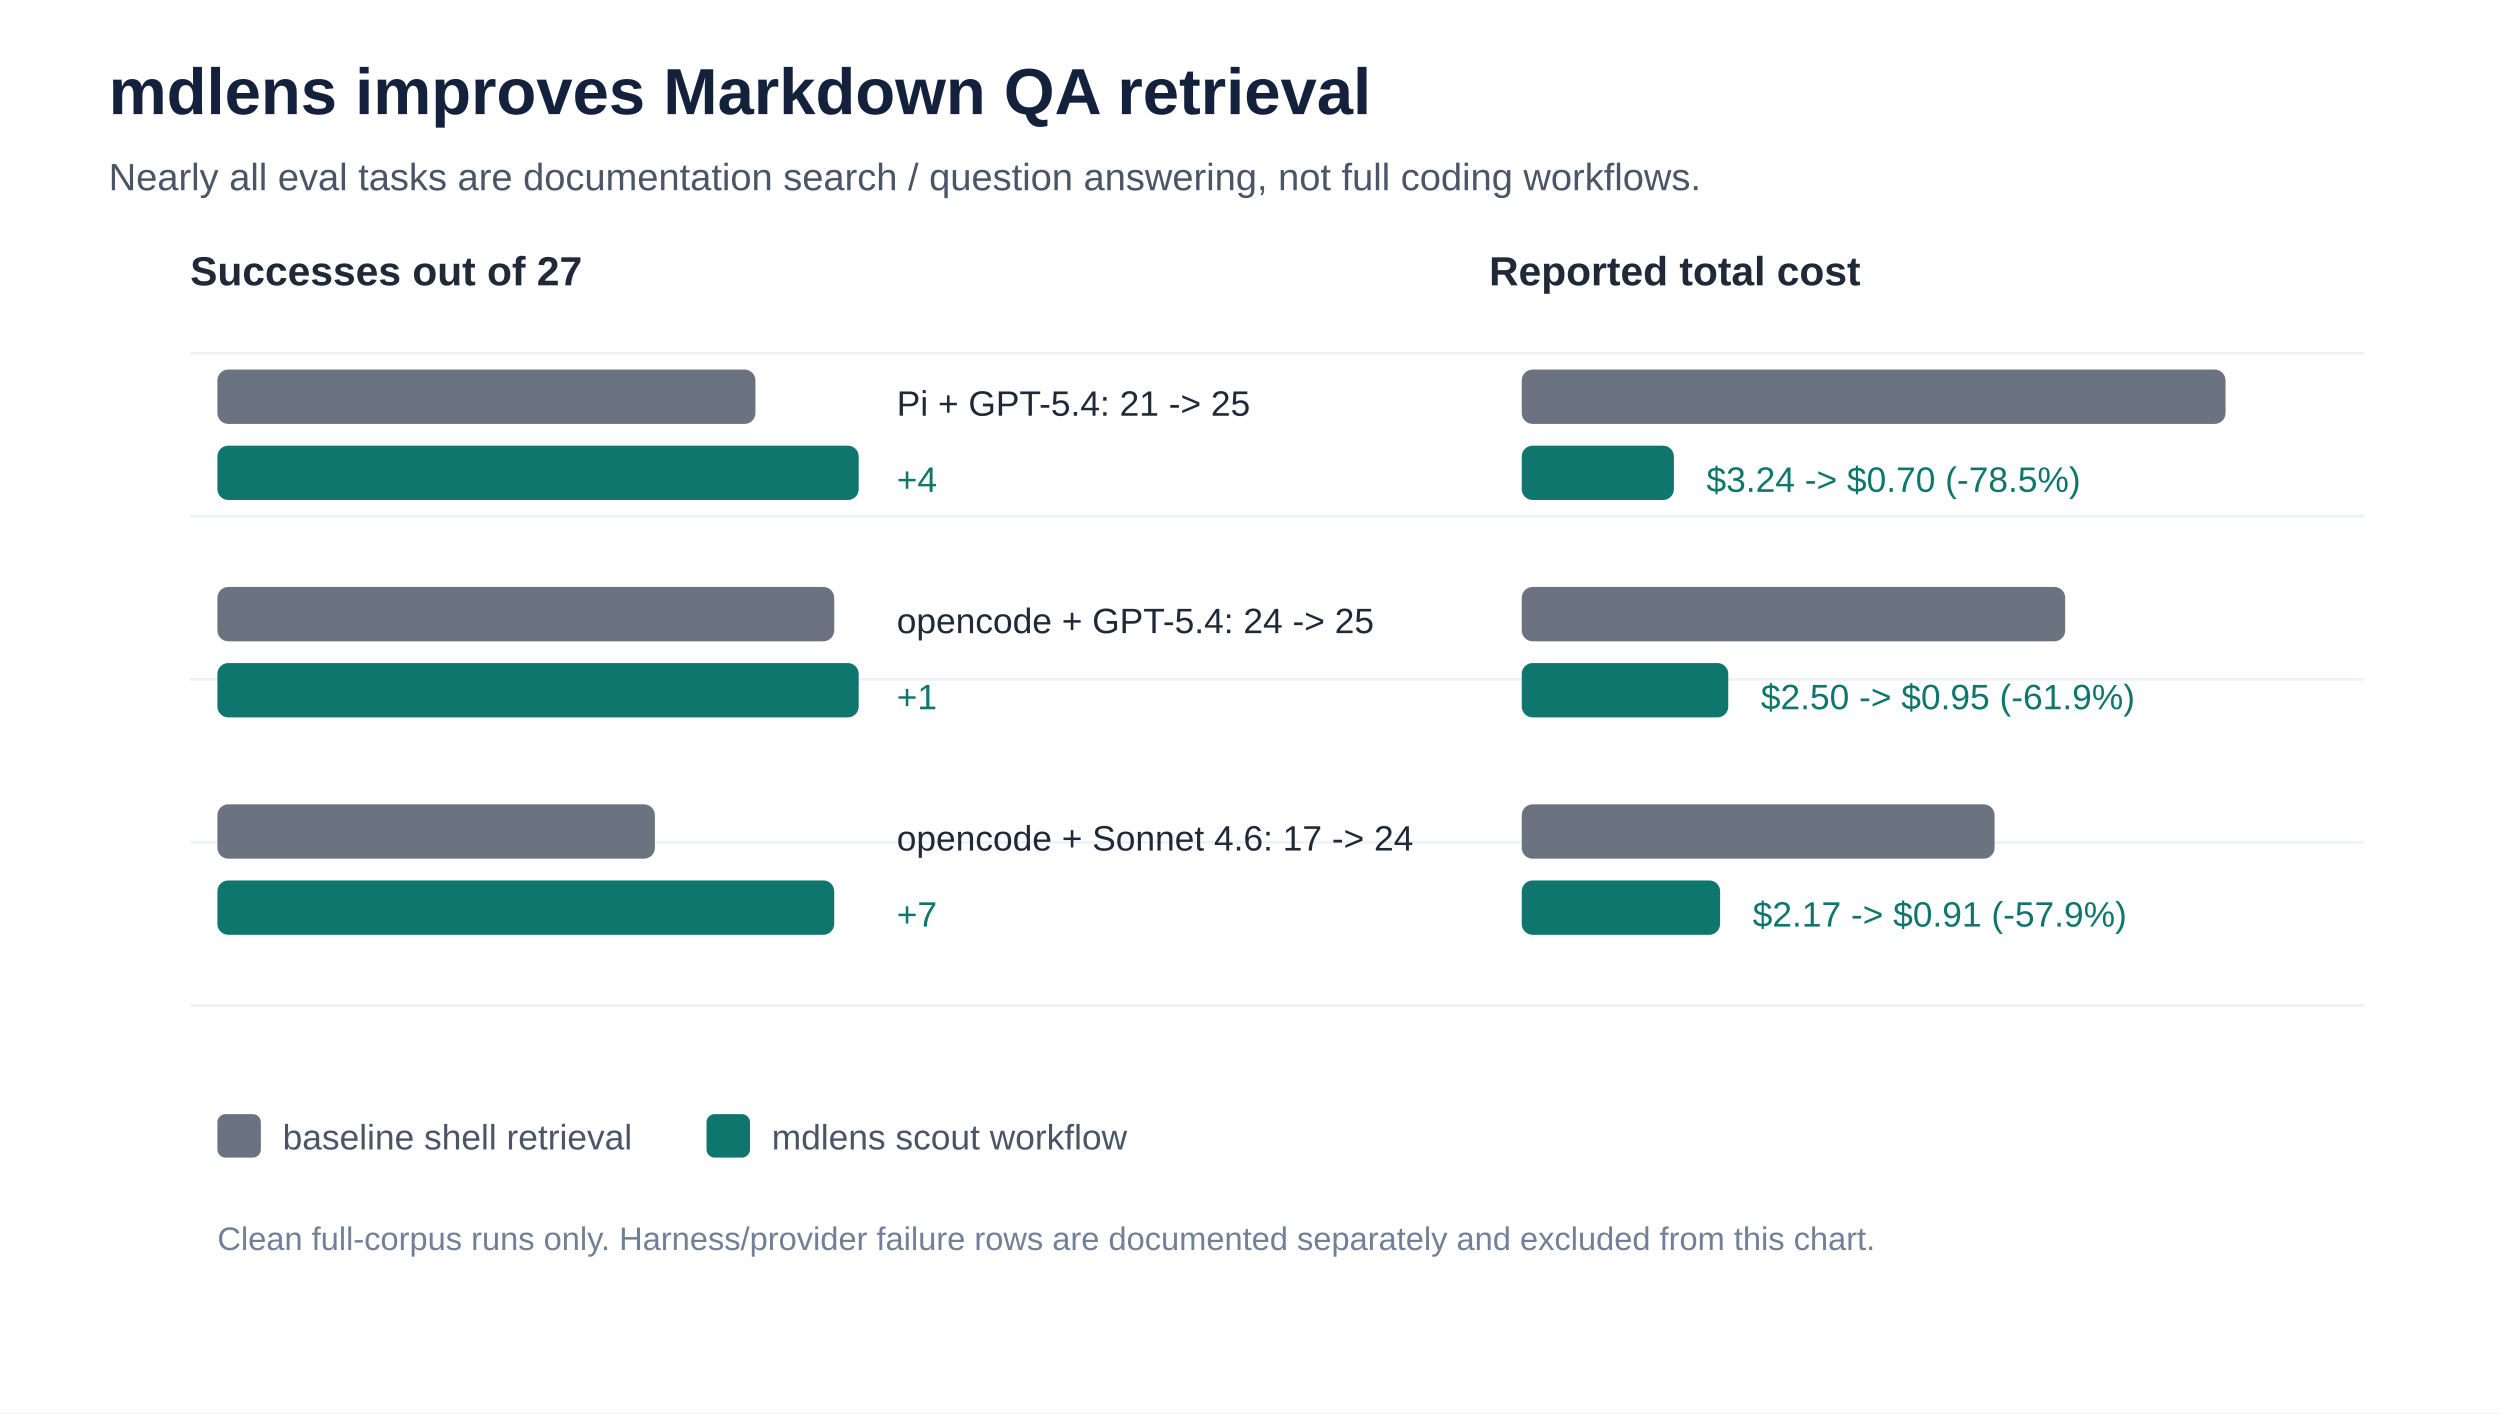
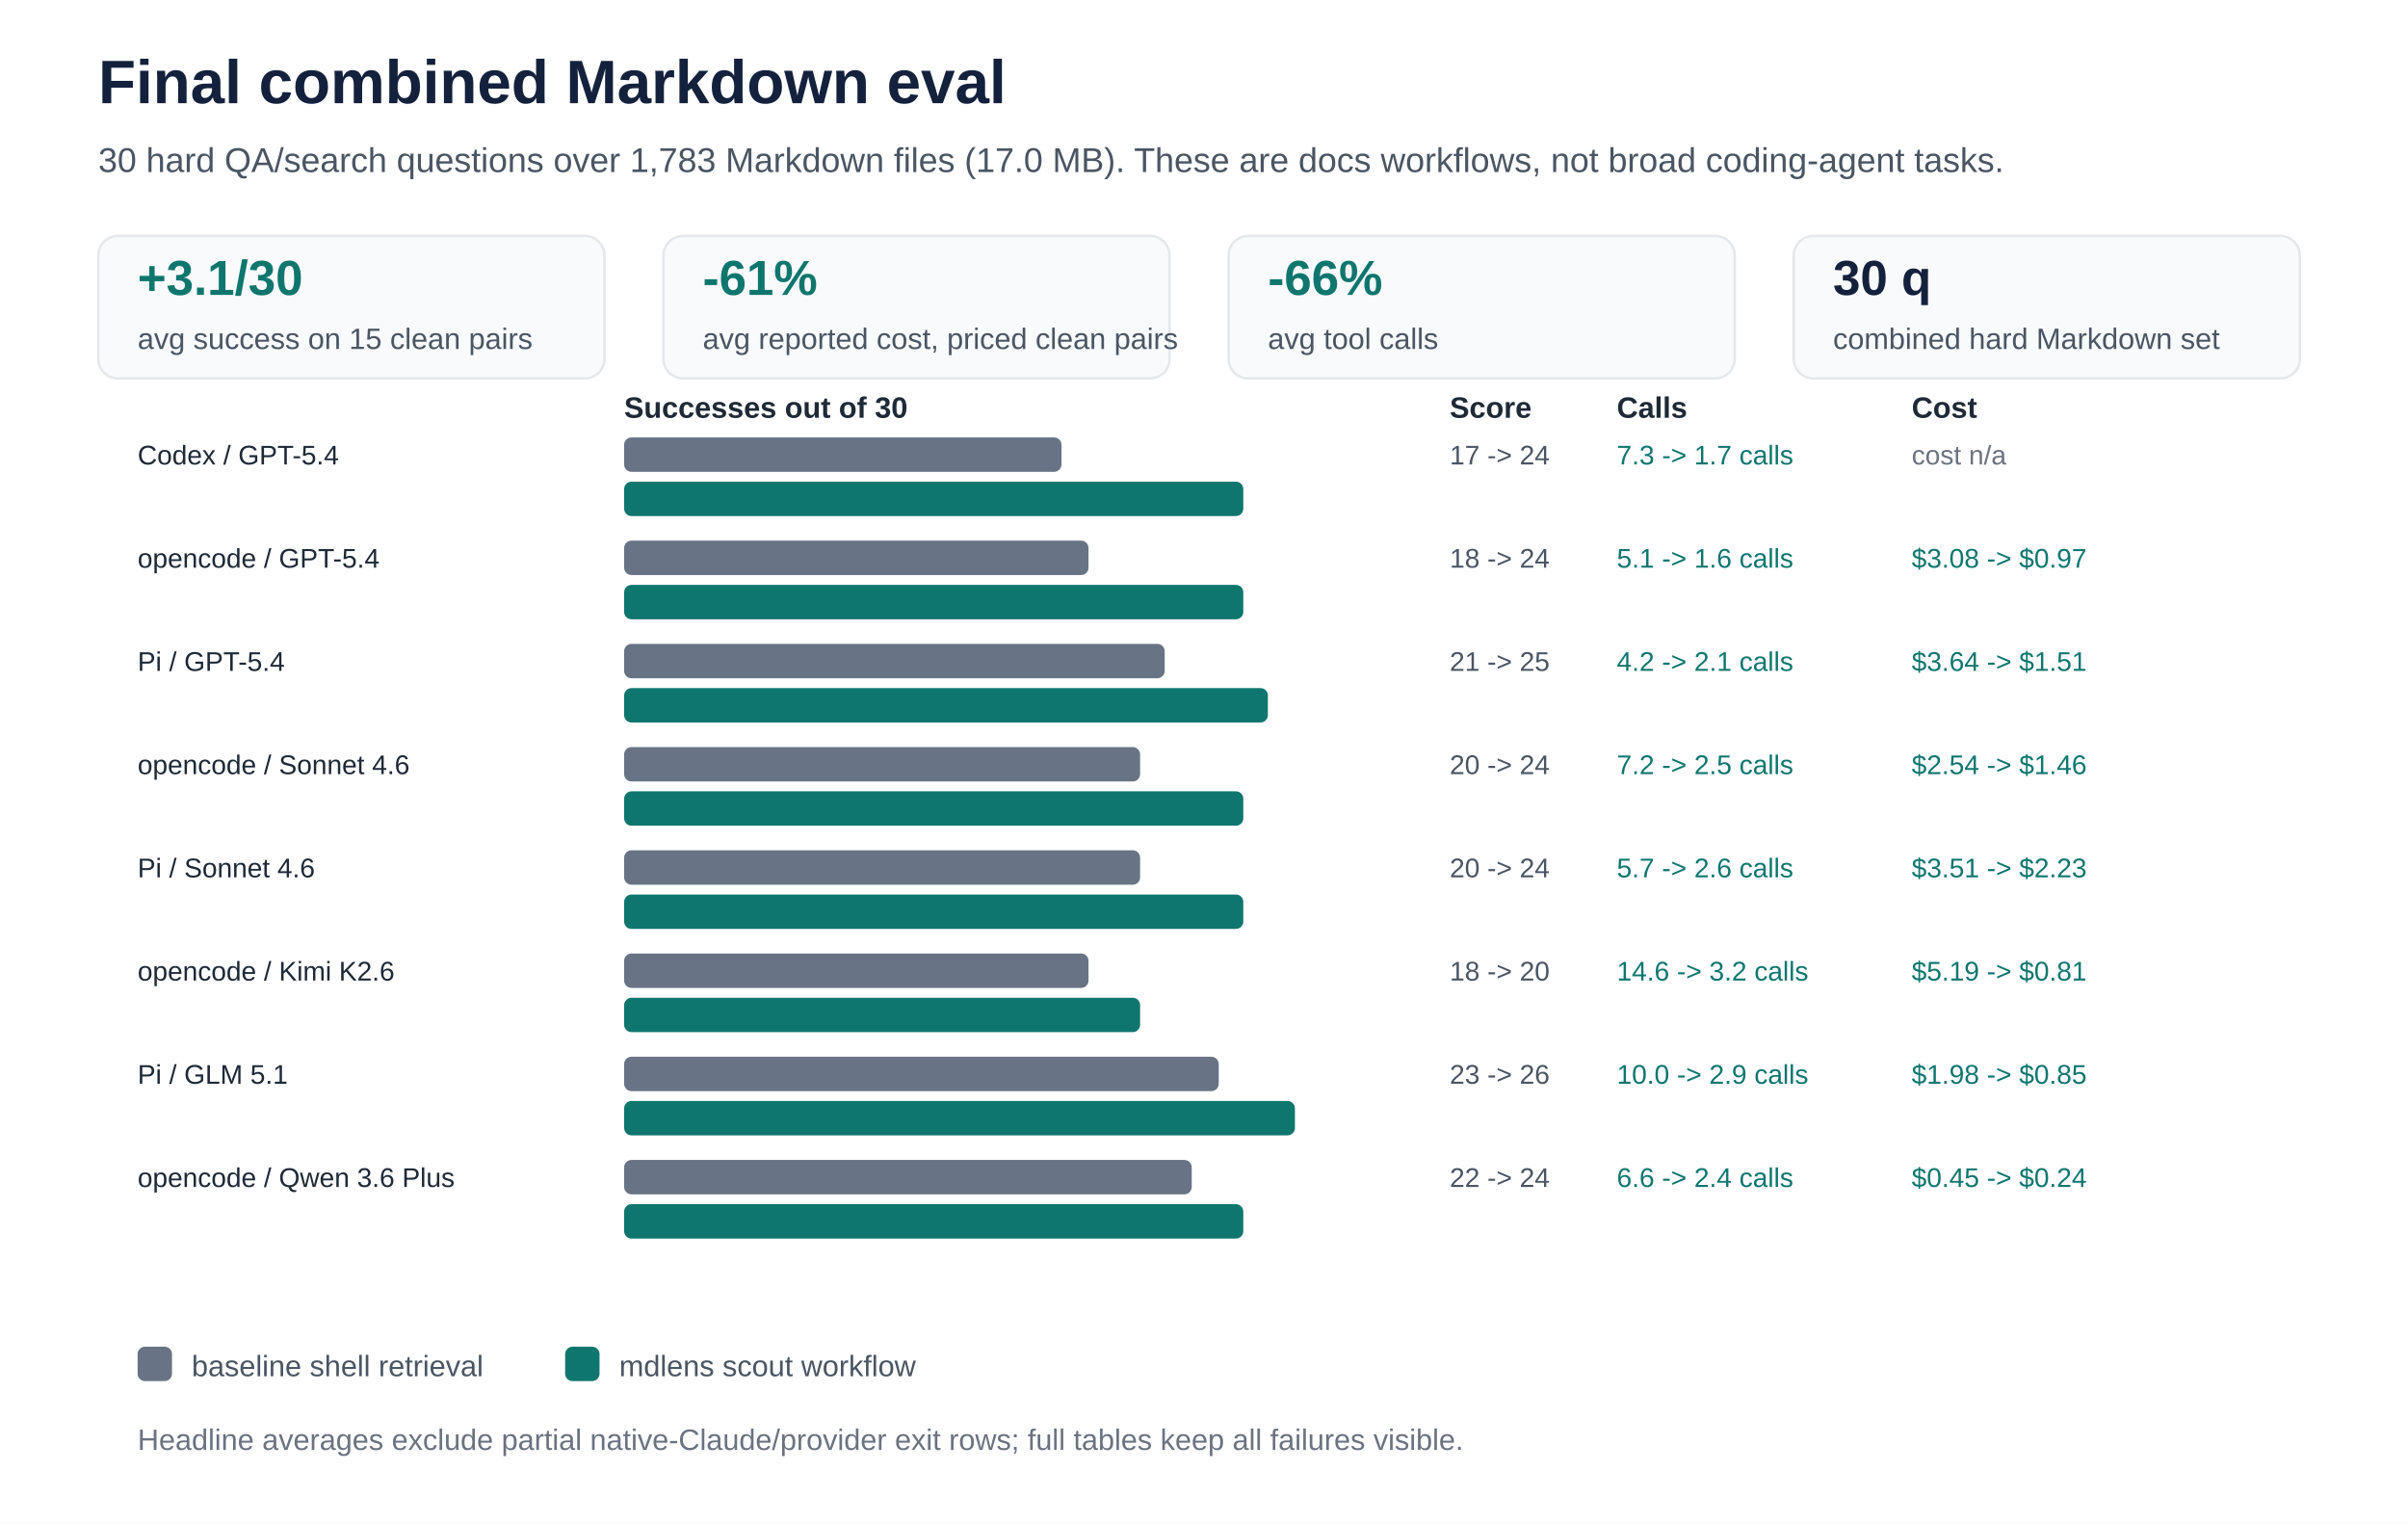
- <svg xmlns="http://www.w3.org/2000/svg" width="920" height="520" viewBox="0 0 920 520" role="img" aria-labelledby="title desc">
-   <rect width="920" height="520" fill="#ffffff" />
-   <text x="40" y="42" font-family="Arial, sans-serif" font-size="24" font-weight="700" fill="#14213d">mdlens improves Markdown QA retrieval</text>
-   <text x="40" y="70" font-family="Arial, sans-serif" font-size="14" fill="#4a5568">Nearly all eval tasks are documentation search / question answering, not full coding workflows.</text>
-   <line x1="70" y1="130" x2="870" y2="130" stroke="#edf2f7" />
-   <line x1="70" y1="190" x2="870" y2="190" stroke="#edf2f7" />
-   <line x1="70" y1="250" x2="870" y2="250" stroke="#edf2f7" />
-   <line x1="70" y1="310" x2="870" y2="310" stroke="#edf2f7" />
-   <line x1="70" y1="370" x2="870" y2="370" stroke="#edf2f7" />
-   <text x="70" y="105" font-family="Arial, sans-serif" font-size="15" font-weight="700" fill="#1f2937">Successes out of 27</text>
-   <text x="548" y="105" font-family="Arial, sans-serif" font-size="15" font-weight="700" fill="#1f2937">Reported total cost</text>
-   <rect x="80" y="136" width="198" height="20" rx="4" fill="#6b7280" />
-   <rect x="80" y="164" width="236" height="20" rx="4" fill="#0f766e" />
-   <text x="330" y="153" font-family="Arial, sans-serif" font-size="13" fill="#1f2937">Pi + GPT-5.4: 21 -&gt; 25</text>
-   <text x="330" y="181" font-family="Arial, sans-serif" font-size="13" fill="#0f766e">+4</text>
-   <rect x="80" y="216" width="227" height="20" rx="4" fill="#6b7280" />
-   <rect x="80" y="244" width="236" height="20" rx="4" fill="#0f766e" />
-   <text x="330" y="233" font-family="Arial, sans-serif" font-size="13" fill="#1f2937">opencode + GPT-5.4: 24 -&gt; 25</text>
-   <text x="330" y="261" font-family="Arial, sans-serif" font-size="13" fill="#0f766e">+1</text>
-   <rect x="80" y="296" width="161" height="20" rx="4" fill="#6b7280" />
-   <rect x="80" y="324" width="227" height="20" rx="4" fill="#0f766e" />
-   <text x="330" y="313" font-family="Arial, sans-serif" font-size="13" fill="#1f2937">opencode + Sonnet 4.6: 17 -&gt; 24</text>
-   <text x="330" y="341" font-family="Arial, sans-serif" font-size="13" fill="#0f766e">+7</text>
-   <rect x="560" y="136" width="259" height="20" rx="4" fill="#6b7280" />
-   <rect x="560" y="164" width="56" height="20" rx="4" fill="#0f766e" />
-   <text x="628" y="181" font-family="Arial, sans-serif" font-size="13" fill="#0f766e">$3.24 -&gt; $0.70 (-78.5%)</text>
-   <rect x="560" y="216" width="200" height="20" rx="4" fill="#6b7280" />
-   <rect x="560" y="244" width="76" height="20" rx="4" fill="#0f766e" />
-   <text x="648" y="261" font-family="Arial, sans-serif" font-size="13" fill="#0f766e">$2.50 -&gt; $0.95 (-61.9%)</text>
-   <rect x="560" y="296" width="174" height="20" rx="4" fill="#6b7280" />
-   <rect x="560" y="324" width="73" height="20" rx="4" fill="#0f766e" />
-   <text x="645" y="341" font-family="Arial, sans-serif" font-size="13" fill="#0f766e">$2.17 -&gt; $0.91 (-57.9%)</text>
-   <rect x="80" y="410" width="16" height="16" rx="3" fill="#6b7280" />
-   <text x="104" y="423" font-family="Arial, sans-serif" font-size="13" fill="#4a5568">baseline shell retrieval</text>
-   <rect x="260" y="410" width="16" height="16" rx="3" fill="#0f766e" />
-   <text x="284" y="423" font-family="Arial, sans-serif" font-size="13" fill="#4a5568">mdlens scout workflow</text>
-   <text x="80" y="460" font-family="Arial, sans-serif" font-size="12" fill="#718096">Clean full-corpus runs only. Harness/provider failure rows are documented separately and excluded from this chart.</text>
+ <svg xmlns="http://www.w3.org/2000/svg" width="980" height="620" viewBox="0 0 980 620" role="img" aria-labelledby="title desc">
+   <rect width="980" height="620" fill="#ffffff" />
+   <text x="40" y="42" font-family="Arial, sans-serif" font-size="25" font-weight="700" fill="#14213d">Final combined Markdown eval</text>
+   <text x="40" y="70" font-family="Arial, sans-serif" font-size="14" fill="#4b5563">30 hard QA/search questions over 1,783 Markdown files (17.0 MB). These are docs workflows, not broad coding-agent tasks.</text>
+   <rect x="40" y="96" width="206" height="58" rx="8" fill="#f8fafc" stroke="#e5e7eb" />
+   <text x="56" y="120" font-family="Arial, sans-serif" font-size="20" font-weight="700" fill="#0f766e">+3.1/30</text>
+   <text x="56" y="142" font-family="Arial, sans-serif" font-size="12" fill="#4b5563">avg success on 15 clean pairs</text>
+   <rect x="270" y="96" width="206" height="58" rx="8" fill="#f8fafc" stroke="#e5e7eb" />
+   <text x="286" y="120" font-family="Arial, sans-serif" font-size="20" font-weight="700" fill="#0f766e">-61%</text>
+   <text x="286" y="142" font-family="Arial, sans-serif" font-size="12" fill="#4b5563">avg reported cost, priced clean pairs</text>
+   <rect x="500" y="96" width="206" height="58" rx="8" fill="#f8fafc" stroke="#e5e7eb" />
+   <text x="516" y="120" font-family="Arial, sans-serif" font-size="20" font-weight="700" fill="#0f766e">-66%</text>
+   <text x="516" y="142" font-family="Arial, sans-serif" font-size="12" fill="#4b5563">avg tool calls</text>
+   <rect x="730" y="96" width="206" height="58" rx="8" fill="#f8fafc" stroke="#e5e7eb" />
+   <text x="746" y="120" font-family="Arial, sans-serif" font-size="20" font-weight="700" fill="#14213d">30 q</text>
+   <text x="746" y="142" font-family="Arial, sans-serif" font-size="12" fill="#4b5563">combined hard Markdown set</text>
+   <text x="254" y="170" font-family="Arial, sans-serif" font-size="12" font-weight="700" fill="#1f2937">Successes out of 30</text>
+   <text x="590" y="170" font-family="Arial, sans-serif" font-size="12" font-weight="700" fill="#1f2937">Score</text>
+   <text x="658" y="170" font-family="Arial, sans-serif" font-size="12" font-weight="700" fill="#1f2937">Calls</text>
+   <text x="778" y="170" font-family="Arial, sans-serif" font-size="12" font-weight="700" fill="#1f2937">Cost</text>
+   <text x="56" y="189" font-family="Arial, sans-serif" font-size="11" fill="#1f2937">Codex / GPT-5.4</text>
+   <rect x="254" y="178" width="178" height="14" rx="3" fill="#687385" />
+   <rect x="254" y="196" width="252" height="14" rx="3" fill="#0f766e" />
+   <text x="590" y="189" font-family="Arial, sans-serif" font-size="11" fill="#4b5563">17 -&gt; 24</text>
+   <text x="658" y="189" font-family="Arial, sans-serif" font-size="11" fill="#0f766e">7.3 -&gt; 1.7 calls</text>
+   <text x="778" y="189" font-family="Arial, sans-serif" font-size="11" fill="#6b7280">cost n/a</text>
+   <text x="56" y="231" font-family="Arial, sans-serif" font-size="11" fill="#1f2937">opencode / GPT-5.4</text>
+   <rect x="254" y="220" width="189" height="14" rx="3" fill="#687385" />
+   <rect x="254" y="238" width="252" height="14" rx="3" fill="#0f766e" />
+   <text x="590" y="231" font-family="Arial, sans-serif" font-size="11" fill="#4b5563">18 -&gt; 24</text>
+   <text x="658" y="231" font-family="Arial, sans-serif" font-size="11" fill="#0f766e">5.1 -&gt; 1.6 calls</text>
+   <text x="778" y="231" font-family="Arial, sans-serif" font-size="11" fill="#0f766e">$3.08 -&gt; $0.97</text>
+   <text x="56" y="273" font-family="Arial, sans-serif" font-size="11" fill="#1f2937">Pi / GPT-5.4</text>
+   <rect x="254" y="262" width="220" height="14" rx="3" fill="#687385" />
+   <rect x="254" y="280" width="262" height="14" rx="3" fill="#0f766e" />
+   <text x="590" y="273" font-family="Arial, sans-serif" font-size="11" fill="#4b5563">21 -&gt; 25</text>
+   <text x="658" y="273" font-family="Arial, sans-serif" font-size="11" fill="#0f766e">4.2 -&gt; 2.1 calls</text>
+   <text x="778" y="273" font-family="Arial, sans-serif" font-size="11" fill="#0f766e">$3.64 -&gt; $1.51</text>
+   <text x="56" y="315" font-family="Arial, sans-serif" font-size="11" fill="#1f2937">opencode / Sonnet 4.6</text>
+   <rect x="254" y="304" width="210" height="14" rx="3" fill="#687385" />
+   <rect x="254" y="322" width="252" height="14" rx="3" fill="#0f766e" />
+   <text x="590" y="315" font-family="Arial, sans-serif" font-size="11" fill="#4b5563">20 -&gt; 24</text>
+   <text x="658" y="315" font-family="Arial, sans-serif" font-size="11" fill="#0f766e">7.2 -&gt; 2.5 calls</text>
+   <text x="778" y="315" font-family="Arial, sans-serif" font-size="11" fill="#0f766e">$2.54 -&gt; $1.46</text>
+   <text x="56" y="357" font-family="Arial, sans-serif" font-size="11" fill="#1f2937">Pi / Sonnet 4.6</text>
+   <rect x="254" y="346" width="210" height="14" rx="3" fill="#687385" />
+   <rect x="254" y="364" width="252" height="14" rx="3" fill="#0f766e" />
+   <text x="590" y="357" font-family="Arial, sans-serif" font-size="11" fill="#4b5563">20 -&gt; 24</text>
+   <text x="658" y="357" font-family="Arial, sans-serif" font-size="11" fill="#0f766e">5.7 -&gt; 2.6 calls</text>
+   <text x="778" y="357" font-family="Arial, sans-serif" font-size="11" fill="#0f766e">$3.51 -&gt; $2.23</text>
+   <text x="56" y="399" font-family="Arial, sans-serif" font-size="11" fill="#1f2937">opencode / Kimi K2.6</text>
+   <rect x="254" y="388" width="189" height="14" rx="3" fill="#687385" />
+   <rect x="254" y="406" width="210" height="14" rx="3" fill="#0f766e" />
+   <text x="590" y="399" font-family="Arial, sans-serif" font-size="11" fill="#4b5563">18 -&gt; 20</text>
+   <text x="658" y="399" font-family="Arial, sans-serif" font-size="11" fill="#0f766e">14.6 -&gt; 3.2 calls</text>
+   <text x="778" y="399" font-family="Arial, sans-serif" font-size="11" fill="#0f766e">$5.19 -&gt; $0.81</text>
+   <text x="56" y="441" font-family="Arial, sans-serif" font-size="11" fill="#1f2937">Pi / GLM 5.1</text>
+   <rect x="254" y="430" width="242" height="14" rx="3" fill="#687385" />
+   <rect x="254" y="448" width="273" height="14" rx="3" fill="#0f766e" />
+   <text x="590" y="441" font-family="Arial, sans-serif" font-size="11" fill="#4b5563">23 -&gt; 26</text>
+   <text x="658" y="441" font-family="Arial, sans-serif" font-size="11" fill="#0f766e">10.0 -&gt; 2.9 calls</text>
+   <text x="778" y="441" font-family="Arial, sans-serif" font-size="11" fill="#0f766e">$1.98 -&gt; $0.85</text>
+   <text x="56" y="483" font-family="Arial, sans-serif" font-size="11" fill="#1f2937">opencode / Qwen 3.6 Plus</text>
+   <rect x="254" y="472" width="231" height="14" rx="3" fill="#687385" />
+   <rect x="254" y="490" width="252" height="14" rx="3" fill="#0f766e" />
+   <text x="590" y="483" font-family="Arial, sans-serif" font-size="11" fill="#4b5563">22 -&gt; 24</text>
+   <text x="658" y="483" font-family="Arial, sans-serif" font-size="11" fill="#0f766e">6.6 -&gt; 2.4 calls</text>
+   <text x="778" y="483" font-family="Arial, sans-serif" font-size="11" fill="#0f766e">$0.45 -&gt; $0.24</text>
+   <rect x="56" y="548" width="14" height="14" rx="3" fill="#687385" />
+   <text x="78" y="560" font-family="Arial, sans-serif" font-size="12" fill="#4b5563">baseline shell retrieval</text>
+   <rect x="230" y="548" width="14" height="14" rx="3" fill="#0f766e" />
+   <text x="252" y="560" font-family="Arial, sans-serif" font-size="12" fill="#4b5563">mdlens scout workflow</text>
+   <text x="56" y="590" font-family="Arial, sans-serif" font-size="12" fill="#6b7280">Headline averages exclude partial native-Claude/provider exit rows; full tables keep all failures visible.</text>
</svg>
